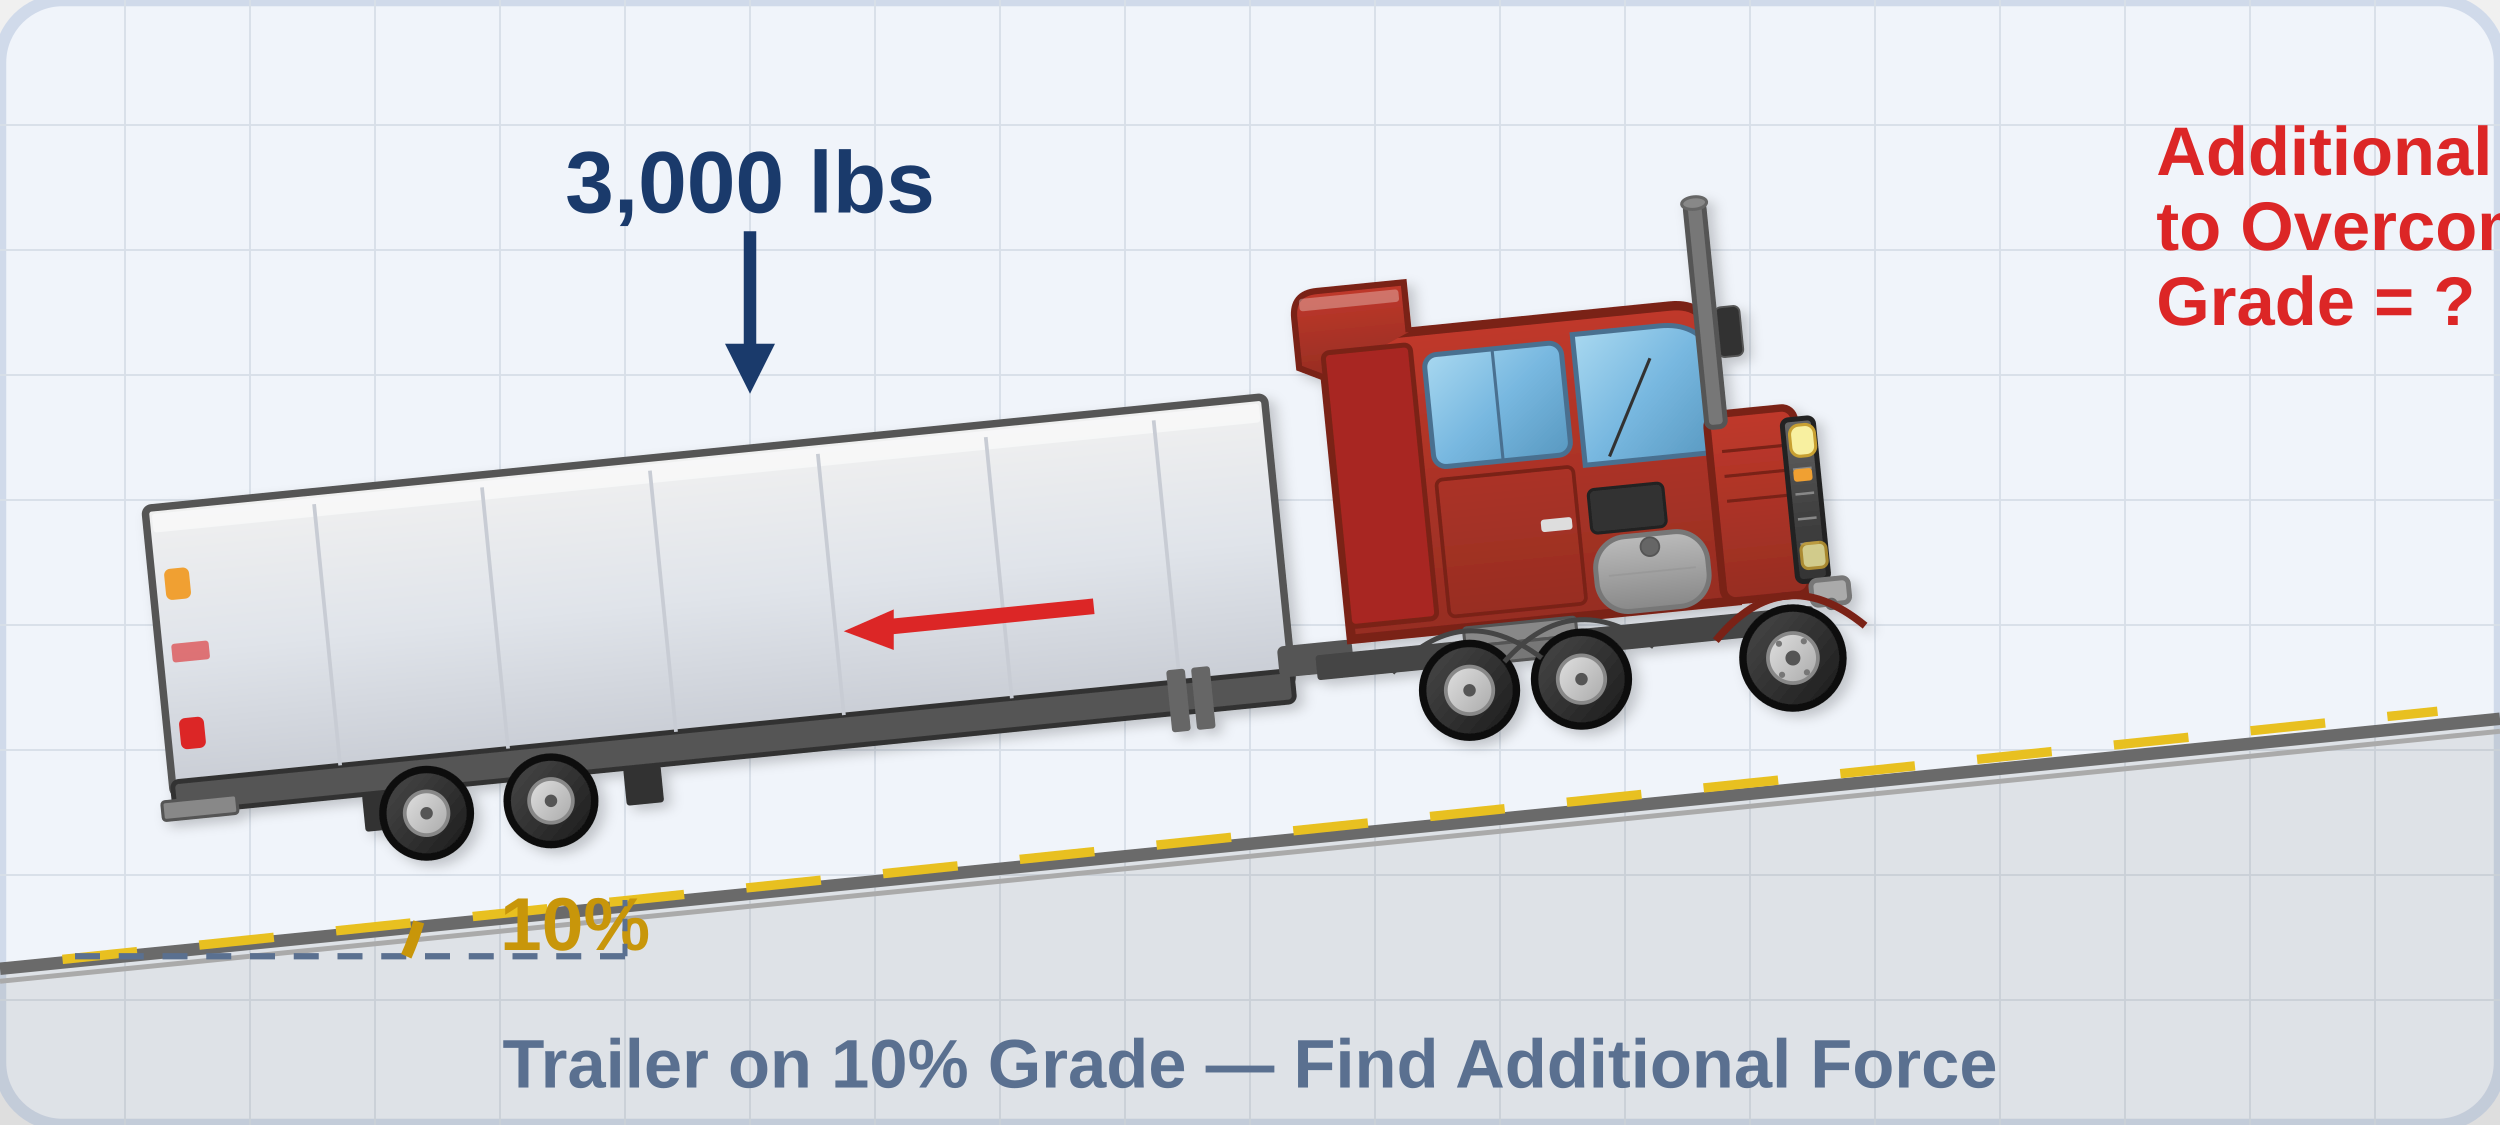
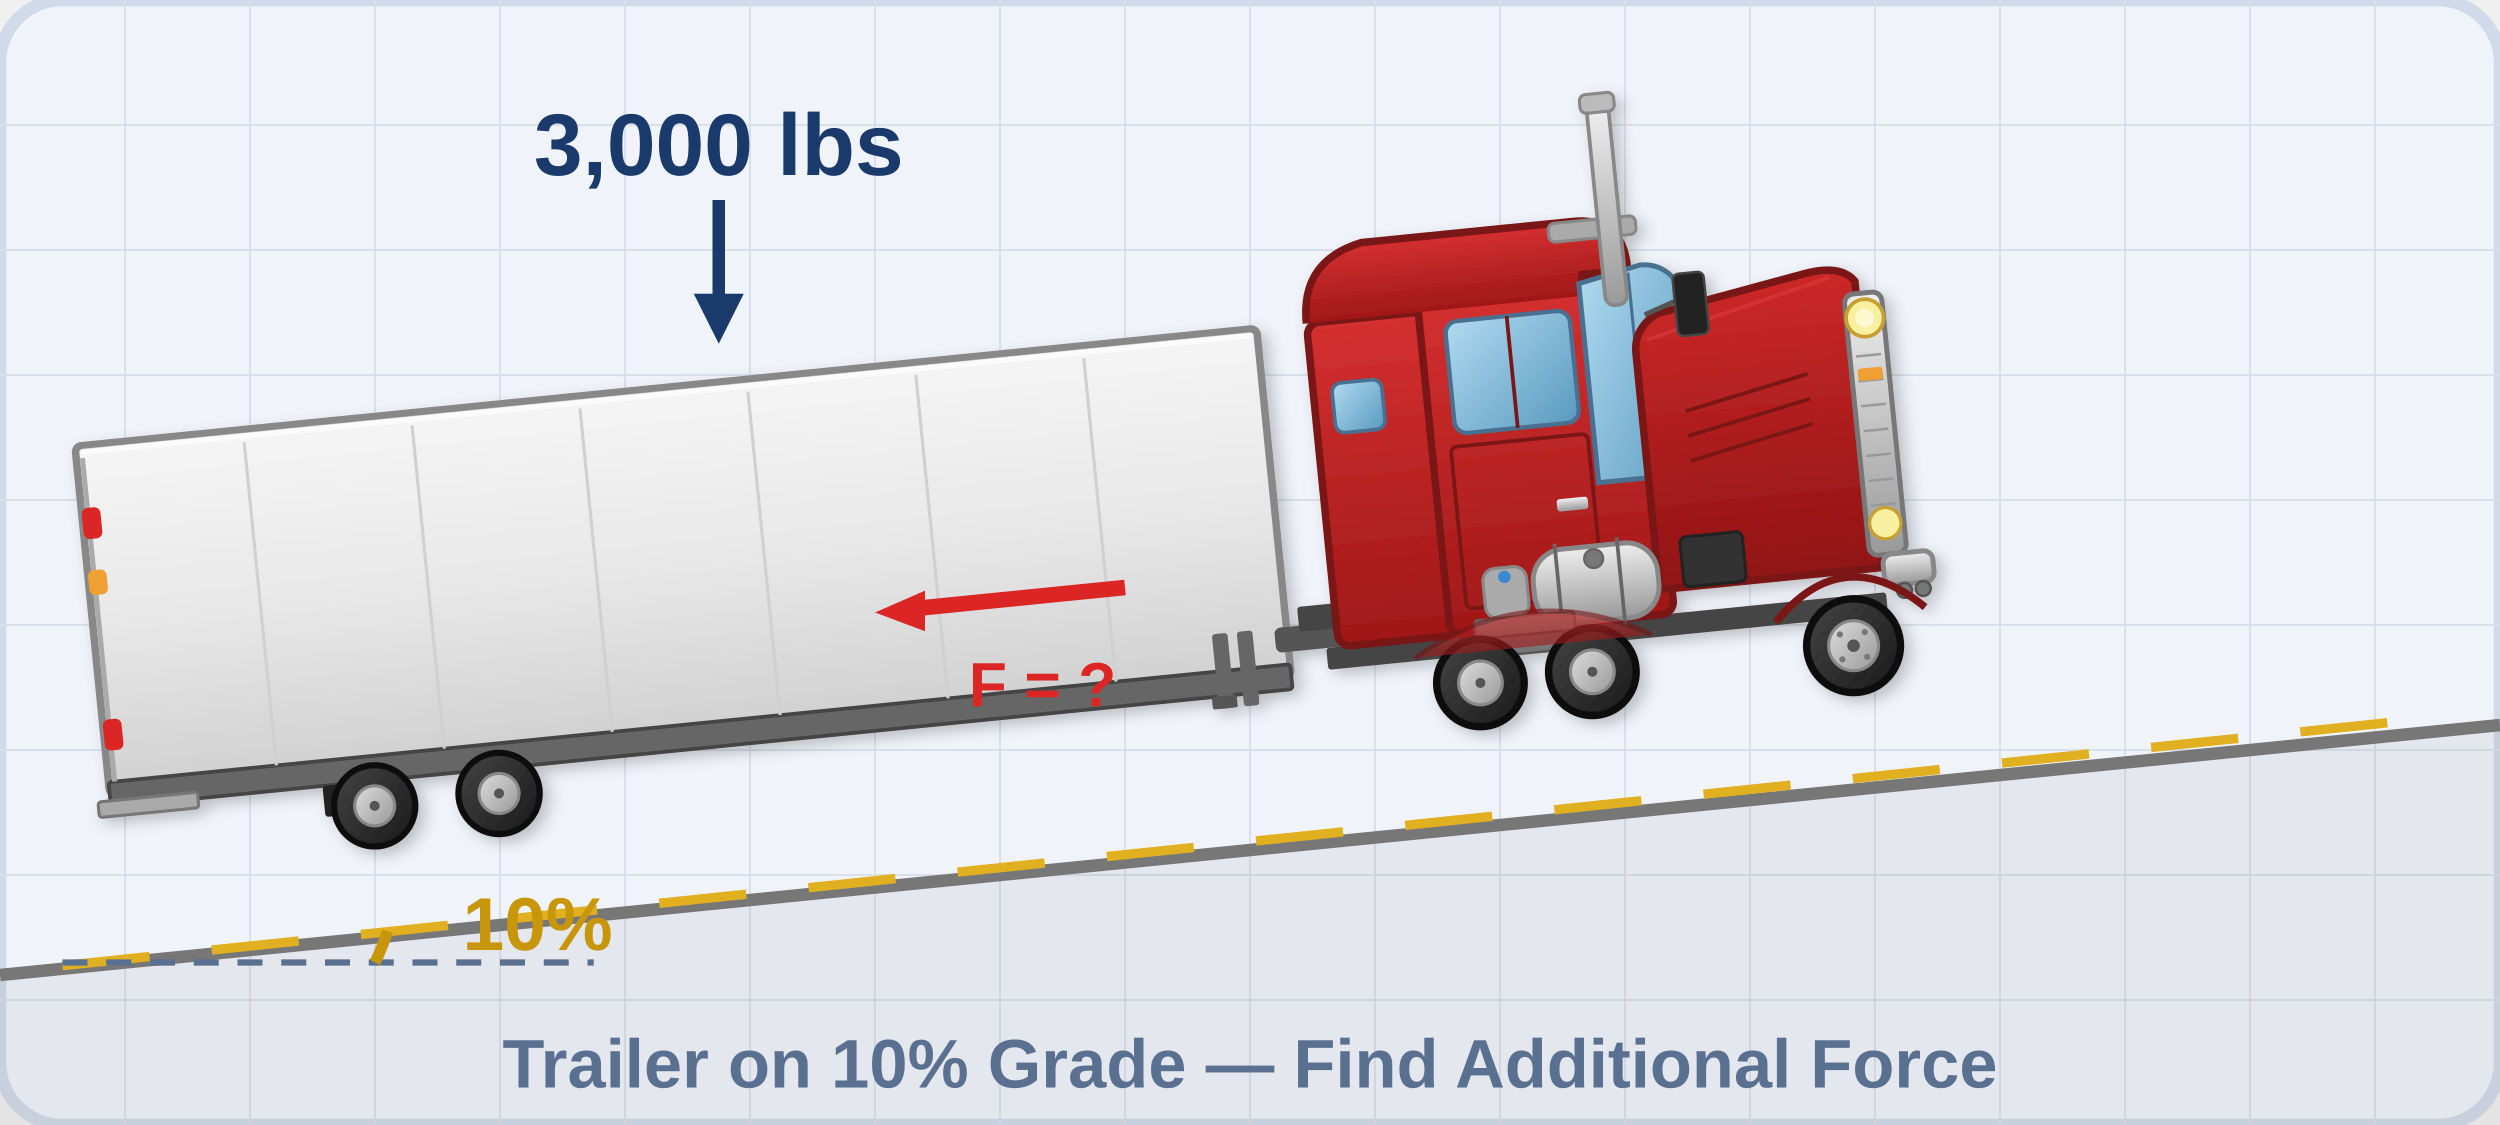
<svg xmlns="http://www.w3.org/2000/svg" width="400" height="180" viewBox="0 0 400 180">
  <defs>
-     <linearGradient id="gtCab" x1="0" y1="0" x2="0" y2="1">
-       <stop offset="0%" stop-color="#c0392b" />
-       <stop offset="100%" stop-color="#962d22" />
+     <linearGradient id="cabPaint" x1="0" y1="0" x2="0" y2="1">
+       <stop offset="0%" stop-color="#d43030" />
+       <stop offset="100%" stop-color="#a01818" />
    </linearGradient>
-     <linearGradient id="gtTrailer" x1="0" y1="0" x2="0" y2="1">
-       <stop offset="0%" stop-color="#f0f0f0" />
-       <stop offset="50%" stop-color="#e0e4ea" />
-       <stop offset="100%" stop-color="#c8ccd4" />
+     <linearGradient id="hoodPaint" x1="0" y1="0" x2="0" y2="1">
+       <stop offset="0%" stop-color="#cc2828" />
+       <stop offset="100%" stop-color="#901414" />
    </linearGradient>
-     <linearGradient id="gtTire" x1="0" y1="0" x2="1" y2="1">
-       <stop offset="0%" stop-color="#4a4a4a" />
+     <linearGradient id="trailerBody" x1="0" y1="0" x2="0" y2="1">
+       <stop offset="0%" stop-color="#f5f5f5" />
+       <stop offset="50%" stop-color="#e8e8e8" />
+       <stop offset="100%" stop-color="#d0d0d0" />
+     </linearGradient>
+     <linearGradient id="chrome" x1="0" y1="0" x2="0" y2="1">
+       <stop offset="0%" stop-color="#eee" />
+       <stop offset="40%" stop-color="#ccc" />
+       <stop offset="100%" stop-color="#999" />
+     </linearGradient>
+     <linearGradient id="glass" x1="0" y1="0" x2="1" y2="1">
+       <stop offset="0%" stop-color="#b0daf0" />
+       <stop offset="100%" stop-color="#5a9ac0" />
+     </linearGradient>
+     <linearGradient id="rubber" x1="0" y1="0" x2="1" y2="1">
+       <stop offset="0%" stop-color="#444" />
      <stop offset="100%" stop-color="#1a1a1a" />
    </linearGradient>
-     <linearGradient id="gtRim" x1="0" y1="0" x2="1" y2="1">
-       <stop offset="0%" stop-color="#e0e0e0" />
-       <stop offset="100%" stop-color="#aaa" />
+     <linearGradient id="hubcap" x1="0" y1="0" x2="1" y2="1">
+       <stop offset="0%" stop-color="#ddd" />
+       <stop offset="100%" stop-color="#999" />
    </linearGradient>
-     <linearGradient id="gtGrill" x1="0" y1="0" x2="0" y2="1">
-       <stop offset="0%" stop-color="#666" />
-       <stop offset="50%" stop-color="#444" />
-       <stop offset="100%" stop-color="#333" />
-     </linearGradient>
-     <linearGradient id="gtGlass" x1="0" y1="0" x2="1" y2="1">
-       <stop offset="0%" stop-color="#a8d8f0" />
-       <stop offset="50%" stop-color="#78b8e0" />
-       <stop offset="100%" stop-color="#5898c0" />
-     </linearGradient>
-     <linearGradient id="gtFuel" x1="0" y1="0" x2="0" y2="1">
-       <stop offset="0%" stop-color="#bbb" />
-       <stop offset="100%" stop-color="#888" />
-     </linearGradient>
-     <filter id="gtSh" x="-2%" y="-2%" width="106%" height="106%">
-       <feDropShadow dx="1" dy="1" stdDeviation="1" flood-color="#000" flood-opacity="0.2" />
+     <filter id="dropshadow" x="-2%" y="-2%" width="106%" height="106%">
+       <feDropShadow dx="1" dy="1" stdDeviation="1.2" flood-color="#000" flood-opacity="0.22" />
    </filter>
  </defs>
-   <style>text { font-family: Arial, sans-serif; }</style>
+   <style>text{font-family:Arial,sans-serif;}</style>
  <rect width="400" height="180" rx="10" fill="#f0f4fa" stroke="#d0daea" stroke-width="2" />
  <g stroke="#d8dfe8" stroke-width="0.3">
    <line x1="0" y1="20" x2="400" y2="20" />
    <line x1="0" y1="40" x2="400" y2="40" />
    <line x1="0" y1="60" x2="400" y2="60" />
    <line x1="0" y1="80" x2="400" y2="80" />
    <line x1="0" y1="100" x2="400" y2="100" />
    <line x1="0" y1="120" x2="400" y2="120" />
    <line x1="0" y1="140" x2="400" y2="140" />
    <line x1="0" y1="160" x2="400" y2="160" />
    <line x1="20" y1="0" x2="20" y2="180" />
    <line x1="40" y1="0" x2="40" y2="180" />
    <line x1="60" y1="0" x2="60" y2="180" />
    <line x1="80" y1="0" x2="80" y2="180" />
    <line x1="100" y1="0" x2="100" y2="180" />
    <line x1="120" y1="0" x2="120" y2="180" />
    <line x1="140" y1="0" x2="140" y2="180" />
    <line x1="160" y1="0" x2="160" y2="180" />
    <line x1="180" y1="0" x2="180" y2="180" />
    <line x1="200" y1="0" x2="200" y2="180" />
    <line x1="220" y1="0" x2="220" y2="180" />
    <line x1="240" y1="0" x2="240" y2="180" />
    <line x1="260" y1="0" x2="260" y2="180" />
    <line x1="280" y1="0" x2="280" y2="180" />
    <line x1="300" y1="0" x2="300" y2="180" />
    <line x1="320" y1="0" x2="320" y2="180" />
    <line x1="340" y1="0" x2="340" y2="180" />
    <line x1="360" y1="0" x2="360" y2="180" />
    <line x1="380" y1="0" x2="380" y2="180" />
  </g>
-   <polygon points="0,155 400,115 400,180 0,180" fill="#7a7a7a" opacity="0.15" />
-   <line x1="0" y1="155" x2="400" y2="115" stroke="#6a6a6a" stroke-width="2" />
-   <line x1="10" y1="153.5" x2="390" y2="113.8" stroke="#e8c020" stroke-width="1.5" stroke-dasharray="12,10" />
-   <line x1="0" y1="157" x2="400" y2="117" stroke="#aaa" stroke-width="0.8" />
-   <line x1="12" y1="153" x2="100" y2="153" stroke="#5a7090" stroke-width="1" stroke-dasharray="4,3" />
-   <path d="M65,153 A40,40 0 0,0 67,147.5" fill="none" stroke="#c8960a" stroke-width="1.8" />
-   <text x="80" y="152" font-size="12" font-weight="800" fill="#c8960a">10%</text>
-   <line x1="100" y1="153" x2="100" y2="144" stroke="#5a7090" stroke-width="0.8" stroke-dasharray="2,2" />
-   <g transform="rotate(-5.7, 220, 120)" filter="url(#gtSh)">
-     <rect x="28" y="62" width="180" height="46" rx="1" fill="url(#gtTrailer)" stroke="#555" stroke-width="1.2" />
-     <rect x="29" y="63" width="178" height="3" fill="#fff" opacity="0.5" rx="0.5" />
-     <rect x="28" y="106" width="180" height="5" rx="1" fill="#555" stroke="#333" stroke-width="0.8" />
-     <line x1="55" y1="64" x2="55" y2="106" stroke="#c8ccd4" stroke-width="0.6" />
-     <line x1="82" y1="64" x2="82" y2="106" stroke="#c8ccd4" stroke-width="0.6" />
-     <line x1="109" y1="64" x2="109" y2="106" stroke="#c8ccd4" stroke-width="0.6" />
-     <line x1="136" y1="64" x2="136" y2="106" stroke="#c8ccd4" stroke-width="0.6" />
-     <line x1="163" y1="64" x2="163" y2="106" stroke="#c8ccd4" stroke-width="0.6" />
-     <line x1="190" y1="64" x2="190" y2="106" stroke="#c8ccd4" stroke-width="0.6" />
-     <rect x="30" y="96" width="4" height="5" rx="1" fill="#dc2626" />
-     <rect x="30" y="72" width="4" height="5" rx="1" fill="#f0a030" />
-     <rect x="30" y="84" width="6" height="3" rx="0.5" fill="#dc2626" opacity="0.6" />
-     <rect x="26" y="109" width="12" height="3" rx="0.5" fill="#888" stroke="#555" stroke-width="0.5" />
-     <rect x="58" y="111" width="6" height="6" rx="0.5" fill="#333" />
-     <rect x="100" y="111" width="6" height="6" rx="0.5" fill="#333" />
-     <rect x="188" y="104" width="3" height="10" rx="0.5" fill="#666" />
-     <rect x="192" y="104" width="3" height="10" rx="0.5" fill="#666" />
-     <circle cx="68" cy="115" r="7" fill="url(#gtTire)" stroke="#111" stroke-width="1.2" />
-     <circle cx="68" cy="115" r="3.5" fill="url(#gtRim)" stroke="#888" stroke-width="0.6" />
-     <circle cx="68" cy="115" r="1" fill="#555" />
-     <circle cx="88" cy="115" r="7" fill="url(#gtTire)" stroke="#111" stroke-width="1.2" />
-     <circle cx="88" cy="115" r="3.5" fill="url(#gtRim)" stroke="#888" stroke-width="0.6" />
-     <circle cx="88" cy="115" r="1" fill="#555" />
-     <rect x="206" y="102" width="12" height="5" rx="1" fill="#555" />
-     <rect x="212" y="104" width="80" height="4" rx="0.5" fill="#444" />
-     <path d="M218,60 L218,102 L280,102 L280,60 Q280,54 274,54 L224,54 Q218,54 218,60 Z" fill="url(#gtCab)" stroke="#7a2018" stroke-width="1.5" />
-     <path d="M218,60 L214,58 L214,50 Q214,46 218,46 L232,46 L232,54" fill="url(#gtCab)" stroke="#7a2018" stroke-width="1" />
-     <rect x="215" y="47" width="16" height="2" rx="0.5" fill="#fff" opacity="0.3" />
-     <rect x="218" y="56" width="14" height="44" rx="1" fill="#a82820" stroke="#7a2018" stroke-width="0.8" />
-     <rect x="234" y="58" width="22" height="18" rx="2" fill="url(#gtGlass)" stroke="#4a7090" stroke-width="0.8" />
-     <line x1="245" y1="58" x2="245" y2="76" stroke="#4a7090" stroke-width="0.5" />
-     <path d="M258,57 L272,57 Q278,57 280,62 L280,78 L258,78 Z" fill="url(#gtGlass)" stroke="#4a7090" stroke-width="0.8" />
-     <line x1="262" y1="77" x2="270" y2="62" stroke="#333" stroke-width="0.5" />
-     <rect x="280" y="58" width="2" height="3" rx="0.3" fill="#333" />
-     <rect x="281" y="55" width="4" height="8" rx="1" fill="#333" stroke="#555" stroke-width="0.3" />
-     <rect x="234" y="78" width="22" height="22" rx="1" fill="none" stroke="#7a2018" stroke-width="0.6" />
-     <rect x="250" y="86" width="5" height="2" rx="0.5" fill="#ddd" />
-     <rect x="236" y="102" width="18" height="3" rx="0.5" fill="#888" stroke="#555" stroke-width="0.5" />
-     <rect x="238" y="105" width="14" height="3" rx="0.5" fill="#777" stroke="#555" stroke-width="0.5" />
-     <rect x="258" y="90" width="18" height="12" rx="5" fill="url(#gtFuel)" stroke="#777" stroke-width="0.8" />
-     <line x1="260" y1="96" x2="274" y2="96" stroke="#999" stroke-width="0.3" />
-     <circle cx="267" cy="92" r="1.5" fill="#666" stroke="#555" stroke-width="0.3" />
-     <rect x="258" y="82" width="12" height="7" rx="1" fill="#333" stroke="#222" stroke-width="0.5" />
-     <rect x="278" y="72" width="14" height="30" rx="2" fill="url(#gtCab)" stroke="#7a2018" stroke-width="1.2" />
-     <line x1="280" y1="78" x2="290" y2="78" stroke="#7a2018" stroke-width="0.5" />
-     <line x1="280" y1="82" x2="290" y2="82" stroke="#7a2018" stroke-width="0.5" />
-     <line x1="280" y1="86" x2="290" y2="86" stroke="#7a2018" stroke-width="0.5" />
-     <rect x="278" y="38" width="3" height="36" rx="1" fill="#777" stroke="#555" stroke-width="0.8" />
-     <ellipse cx="279.5" cy="38" rx="2" ry="1" fill="#888" stroke="#666" stroke-width="0.5" />
-     <rect x="290" y="74" width="5" height="26" rx="1" fill="url(#gtGrill)" stroke="#222" stroke-width="0.8" />
-     <line x1="291" y1="78" x2="294" y2="78" stroke="#888" stroke-width="0.4" />
-     <line x1="291" y1="82" x2="294" y2="82" stroke="#888" stroke-width="0.4" />
-     <line x1="291" y1="86" x2="294" y2="86" stroke="#888" stroke-width="0.4" />
-     <line x1="291" y1="90" x2="294" y2="90" stroke="#888" stroke-width="0.4" />
-     <line x1="291" y1="94" x2="294" y2="94" stroke="#888" stroke-width="0.4" />
-     <rect x="291" y="75" width="4" height="5" rx="1.5" fill="#f8f0a0" stroke="#c8a030" stroke-width="0.5" />
-     <rect x="291" y="94" width="4" height="4" rx="1" fill="#f8f0a0" stroke="#c8a030" stroke-width="0.5" opacity="0.8" />
-     <rect x="291" y="82" width="3" height="2" rx="0.5" fill="#f0a030" />
-     <rect x="292" y="100" width="6" height="4" rx="1" fill="#aaa" stroke="#777" stroke-width="0.8" />
-     <circle cx="295" cy="104" r="1" fill="#666" />
-     <circle cx="288" cy="112" r="8" fill="url(#gtTire)" stroke="#111" stroke-width="1.2" />
-     <circle cx="288" cy="112" r="4" fill="url(#gtRim)" stroke="#888" stroke-width="0.6" />
-     <circle cx="288" cy="112" r="1.2" fill="#555" />
-     <circle cx="286" cy="109.5" r="0.5" fill="#777" />
-     <circle cx="290" cy="109.5" r="0.5" fill="#777" />
-     <circle cx="286" cy="114.5" r="0.5" fill="#777" />
-     <circle cx="290" cy="114.5" r="0.5" fill="#777" />
-     <circle cx="236" cy="112" r="7.5" fill="url(#gtTire)" stroke="#111" stroke-width="1.2" />
-     <circle cx="236" cy="112" r="3.8" fill="url(#gtRim)" stroke="#888" stroke-width="0.6" />
-     <circle cx="236" cy="112" r="1" fill="#555" />
-     <circle cx="254" cy="112" r="7.5" fill="url(#gtTire)" stroke="#111" stroke-width="1.2" />
-     <circle cx="254" cy="112" r="3.8" fill="url(#gtRim)" stroke="#888" stroke-width="0.6" />
-     <circle cx="254" cy="112" r="1" fill="#555" />
-     <path d="M276,108 Q288,96 300,108" fill="none" stroke="#7a2018" stroke-width="1.2" />
-     <path d="M224,108 Q236,97 248,108" fill="none" stroke="#444" stroke-width="0.8" />
-     <path d="M242,108 Q254,97 266,108" fill="none" stroke="#444" stroke-width="0.8" />
+   <polygon points="0,156 400,116 400,180 0,180" fill="#888" opacity="0.12" />
+   <line x1="0" y1="156" x2="400" y2="116" stroke="#777" stroke-width="2" />
+   <line x1="10" y1="154.5" x2="390" y2="114.8" stroke="#e0b020" stroke-width="1.5" stroke-dasharray="14,10" />
+   <line x1="10" y1="154" x2="95" y2="154" stroke="#5a7090" stroke-width="1" stroke-dasharray="4,3" />
+   <path d="M60,154 A35,35 0 0,0 62,149" fill="none" stroke="#c8960a" stroke-width="1.8" />
+   <text x="74" y="152" font-size="12" font-weight="800" fill="#c8960a">10%</text>
+   <g transform="rotate(-5.7, 210, 122)" filter="url(#dropshadow)">
+     <rect x="18" y="52" width="190" height="56" rx="1" fill="url(#trailerBody)" stroke="#888" stroke-width="1.2" />
+     <line x1="19" y1="53" x2="207" y2="53" stroke="#fff" stroke-width="1" opacity="0.6" />
+     <rect x="18" y="106" width="190" height="4" rx="0.5" fill="#666" stroke="#444" stroke-width="0.6" />
+     <line x1="45" y1="54" x2="45" y2="106" stroke="#d0d0d0" stroke-width="0.5" />
+     <line x1="72" y1="54" x2="72" y2="106" stroke="#d0d0d0" stroke-width="0.5" />
+     <line x1="99" y1="54" x2="99" y2="106" stroke="#d0d0d0" stroke-width="0.5" />
+     <line x1="126" y1="54" x2="126" y2="106" stroke="#d0d0d0" stroke-width="0.5" />
+     <line x1="153" y1="54" x2="153" y2="106" stroke="#d0d0d0" stroke-width="0.5" />
+     <line x1="180" y1="54" x2="180" y2="106" stroke="#d0d0d0" stroke-width="0.5" />
+     <line x1="19" y1="54" x2="19" y2="106" stroke="#aaa" stroke-width="0.8" />
+     <rect x="18" y="62" width="3" height="5" rx="1" fill="#dc2626" />
+     <rect x="18" y="72" width="3" height="4" rx="1" fill="#f0a030" />
+     <rect x="18" y="96" width="3" height="5" rx="1" fill="#dc2626" />
+     <rect x="16" y="109" width="16" height="2.5" rx="0.5" fill="#aaa" stroke="#777" stroke-width="0.5" />
+     <rect x="52" y="110" width="5" height="5" rx="0.5" fill="#222" />
+     <rect x="78" y="110" width="5" height="5" rx="0.5" fill="#222" />
+     <rect x="196" y="100" width="2.5" height="12" rx="0.5" fill="#666" />
+     <rect x="200" y="100" width="2.5" height="12" rx="0.5" fill="#666" />
+     <rect x="195" y="110" width="4" height="2" rx="0.3" fill="#555" />
+     <circle cx="60" cy="114" r="6.5" fill="url(#rubber)" stroke="#111" stroke-width="1" />
+     <circle cx="60" cy="114" r="3.2" fill="url(#hubcap)" stroke="#888" stroke-width="0.5" />
+     <circle cx="60" cy="114" r="0.8" fill="#555" />
+     <circle cx="80" cy="114" r="6.5" fill="url(#rubber)" stroke="#111" stroke-width="1" />
+     <circle cx="80" cy="114" r="3.2" fill="url(#hubcap)" stroke="#888" stroke-width="0.5" />
+     <circle cx="80" cy="114" r="0.8" fill="#555" />
+     <rect x="206" y="100" width="14" height="4" rx="1" fill="#555" />
+     <rect x="210" y="97" width="6" height="4" rx="0.5" fill="#444" />
+     <rect x="214" y="104" width="90" height="3.5" rx="0.5" fill="#444" />
+     <rect x="216" y="52" width="20" height="52" rx="2" fill="url(#cabPaint)" stroke="#7a1515" stroke-width="1.2" />
+     <rect x="219" y="62" width="8" height="8" rx="1.5" fill="url(#glass)" stroke="#4a7090" stroke-width="0.6" />
+     <rect x="234" y="50" width="36" height="54" rx="2" fill="url(#cabPaint)" stroke="#7a1515" stroke-width="1.2" />
+     <path d="M216,52 Q216,42 226,40 L260,40 Q268,40 268,48 L268,52" fill="url(#cabPaint)" stroke="#7a1515" stroke-width="1.2" />
+     <rect x="256" y="40" width="14" height="3" rx="1" fill="#aaa" stroke="#888" stroke-width="0.5" />
+     <rect x="260" y="48" width="10" height="2" rx="0.5" fill="#7a1515" />
+     <rect x="238" y="54" width="20" height="18" rx="2" fill="url(#glass)" stroke="#4a7090" stroke-width="0.7" />
+     <line x1="248" y1="54" x2="248" y2="72" stroke="#7a1515" stroke-width="0.6" />
+     <rect x="237" y="74" width="22" height="26" rx="1" fill="none" stroke="#7a1515" stroke-width="0.6" />
+     <rect x="253" y="84" width="5" height="2" rx="0.5" fill="url(#chrome)" />
+     <path d="M260,50 L270,48 Q274,48 276,52 L276,82 L260,82 Z" fill="url(#glass)" stroke="#4a7090" stroke-width="0.8" />
+     <line x1="268" y1="49" x2="268" y2="82" stroke="#4a7090" stroke-width="0.5" />
+     <path d="M268,82 L268,62 Q268,58 272,56 L296,52 Q302,51 304,54 L304,100 L268,100 Z" fill="url(#hoodPaint)" stroke="#7a1515" stroke-width="1.2" />
+     <line x1="270" y1="60" x2="300" y2="53" stroke="#e04040" stroke-width="0.6" opacity="0.5" />
+     <line x1="275" y1="72" x2="295" y2="68" stroke="#7a1515" stroke-width="0.6" />
+     <line x1="275" y1="76" x2="295" y2="72" stroke="#7a1515" stroke-width="0.6" />
+     <line x1="275" y1="80" x2="295" y2="76" stroke="#7a1515" stroke-width="0.6" />
+     <rect x="302" y="56" width="6" height="42" rx="1.5" fill="url(#chrome)" stroke="#777" stroke-width="0.8" />
+     <line x1="303" y1="62" x2="307" y2="62" stroke="#999" stroke-width="0.4" />
+     <line x1="303" y1="66" x2="307" y2="66" stroke="#999" stroke-width="0.4" />
+     <line x1="303" y1="70" x2="307" y2="70" stroke="#999" stroke-width="0.4" />
+     <line x1="303" y1="74" x2="307" y2="74" stroke="#999" stroke-width="0.4" />
+     <line x1="303" y1="78" x2="307" y2="78" stroke="#999" stroke-width="0.4" />
+     <line x1="303" y1="82" x2="307" y2="82" stroke="#999" stroke-width="0.4" />
+     <line x1="303" y1="86" x2="307" y2="86" stroke="#999" stroke-width="0.4" />
+     <line x1="303" y1="90" x2="307" y2="90" stroke="#999" stroke-width="0.4" />
+     <circle cx="305" cy="60" r="3" fill="#f8f0a0" stroke="#c8a030" stroke-width="0.6" />
+     <circle cx="305" cy="60" r="1.5" fill="#fff" opacity="0.5" />
+     <circle cx="305" cy="93" r="2.5" fill="#f8f0a0" stroke="#c8a030" stroke-width="0.5" />
+     <rect x="303" y="68" width="4" height="2" rx="0.5" fill="#f0a030" />
+     <rect x="304" y="98" width="8" height="5" rx="1.5" fill="url(#chrome)" stroke="#888" stroke-width="0.8" />
+     <circle cx="307" cy="104" r="1.2" fill="#777" stroke="#555" stroke-width="0.4" />
+     <circle cx="310" cy="104" r="1.2" fill="#777" stroke="#555" stroke-width="0.4" />
+     <rect x="264" y="22" width="3.5" height="32" rx="1.5" fill="url(#chrome)" stroke="#888" stroke-width="0.6" />
+     <rect x="263" y="20" width="5.5" height="3" rx="1" fill="#bbb" stroke="#888" stroke-width="0.5" />
+     <line x1="270" y1="56" x2="276" y2="54" stroke="#555" stroke-width="0.8" />
+     <rect x="275" y="50" width="5" height="10" rx="1" fill="#222" stroke="#444" stroke-width="0.4" />
+     <rect x="248" y="92" width="20" height="12" rx="5" fill="url(#chrome)" stroke="#888" stroke-width="0.8" />
+     <circle cx="258" cy="94" r="1.5" fill="#777" stroke="#666" stroke-width="0.4" />
+     <line x1="252" y1="91" x2="252" y2="105" stroke="#666" stroke-width="0.6" />
+     <line x1="262" y1="91" x2="262" y2="105" stroke="#666" stroke-width="0.6" />
+     <rect x="240" y="94" width="7" height="8" rx="2" fill="#aaa" stroke="#888" stroke-width="0.5" />
+     <circle cx="243.5" cy="95.5" r="1" fill="#3a8ad0" />
+     <rect x="272" y="92" width="10" height="8" rx="1" fill="#333" stroke="#222" stroke-width="0.5" />
+     <rect x="238" y="102" width="16" height="3" rx="0.5" fill="#888" stroke="#666" stroke-width="0.4" />
+     <rect x="240" y="105" width="12" height="3" rx="0.5" fill="#777" stroke="#555" stroke-width="0.4" />
+     <circle cx="298" cy="112" r="7.5" fill="url(#rubber)" stroke="#111" stroke-width="1.2" />
+     <circle cx="298" cy="112" r="4" fill="url(#hubcap)" stroke="#888" stroke-width="0.5" />
+     <circle cx="298" cy="112" r="1" fill="#555" />
+     <circle cx="296" cy="110" r="0.5" fill="#777" />
+     <circle cx="300" cy="110" r="0.5" fill="#777" />
+     <circle cx="296" cy="114" r="0.5" fill="#777" />
+     <circle cx="300" cy="114" r="0.5" fill="#777" />
+     <circle cx="238" cy="112" r="7" fill="url(#rubber)" stroke="#111" stroke-width="1.2" />
+     <circle cx="238" cy="112" r="3.5" fill="url(#hubcap)" stroke="#888" stroke-width="0.5" />
+     <circle cx="238" cy="112" r="0.8" fill="#555" />
+     <circle cx="256" cy="112" r="7" fill="url(#rubber)" stroke="#111" stroke-width="1.2" />
+     <circle cx="256" cy="112" r="3.5" fill="url(#hubcap)" stroke="#888" stroke-width="0.5" />
+     <circle cx="256" cy="112" r="0.8" fill="#555" />
+     <path d="M286,107 Q298,95 310,107" fill="none" stroke="#7a1515" stroke-width="1.2" />
+     <path d="M228,107 Q247,96 266,107" fill="url(#cabPaint)" stroke="#7a1515" stroke-width="0.8" opacity="0.6" />
  </g>
-   <text x="120" y="34" text-anchor="middle" font-size="14" font-weight="800" fill="#1a3a6b">3,000 lbs</text>
-   <line x1="120" y1="37" x2="120" y2="56" stroke="#1a3a6b" stroke-width="2" />
-   <polygon points="116,55 120,63 124,55" fill="#1a3a6b" />
-   <line x1="175" y1="97" x2="140" y2="100.5" stroke="#dc2626" stroke-width="2.5" />
-   <polygon points="143,97.5 135,101 143,104" fill="#dc2626" />
-   <text x="345" y="28" font-size="11" font-weight="700" fill="#dc2626">Additional Force</text>
-   <text x="345" y="40" font-size="11" font-weight="700" fill="#dc2626">to Overcome</text>
-   <text x="345" y="52" font-size="11" font-weight="700" fill="#dc2626">Grade = ?</text>
+   <text x="115" y="28" text-anchor="middle" font-size="14" font-weight="800" fill="#1a3a6b">3,000 lbs</text>
+   <line x1="115" y1="32" x2="115" y2="48" stroke="#1a3a6b" stroke-width="2" />
+   <polygon points="111,47 115,55 119,47" fill="#1a3a6b" />
+   <line x1="180" y1="94" x2="145" y2="97.5" stroke="#dc2626" stroke-width="2.5" />
+   <polygon points="148,94.5 140,98 148,101" fill="#dc2626" />
+   <text x="155" y="113" font-size="10" font-weight="700" fill="#dc2626">F = ?</text>
  <text x="200" y="174" text-anchor="middle" font-size="11" font-weight="600" fill="#5a7090">Trailer on 10% Grade — Find Additional Force</text>
</svg>
